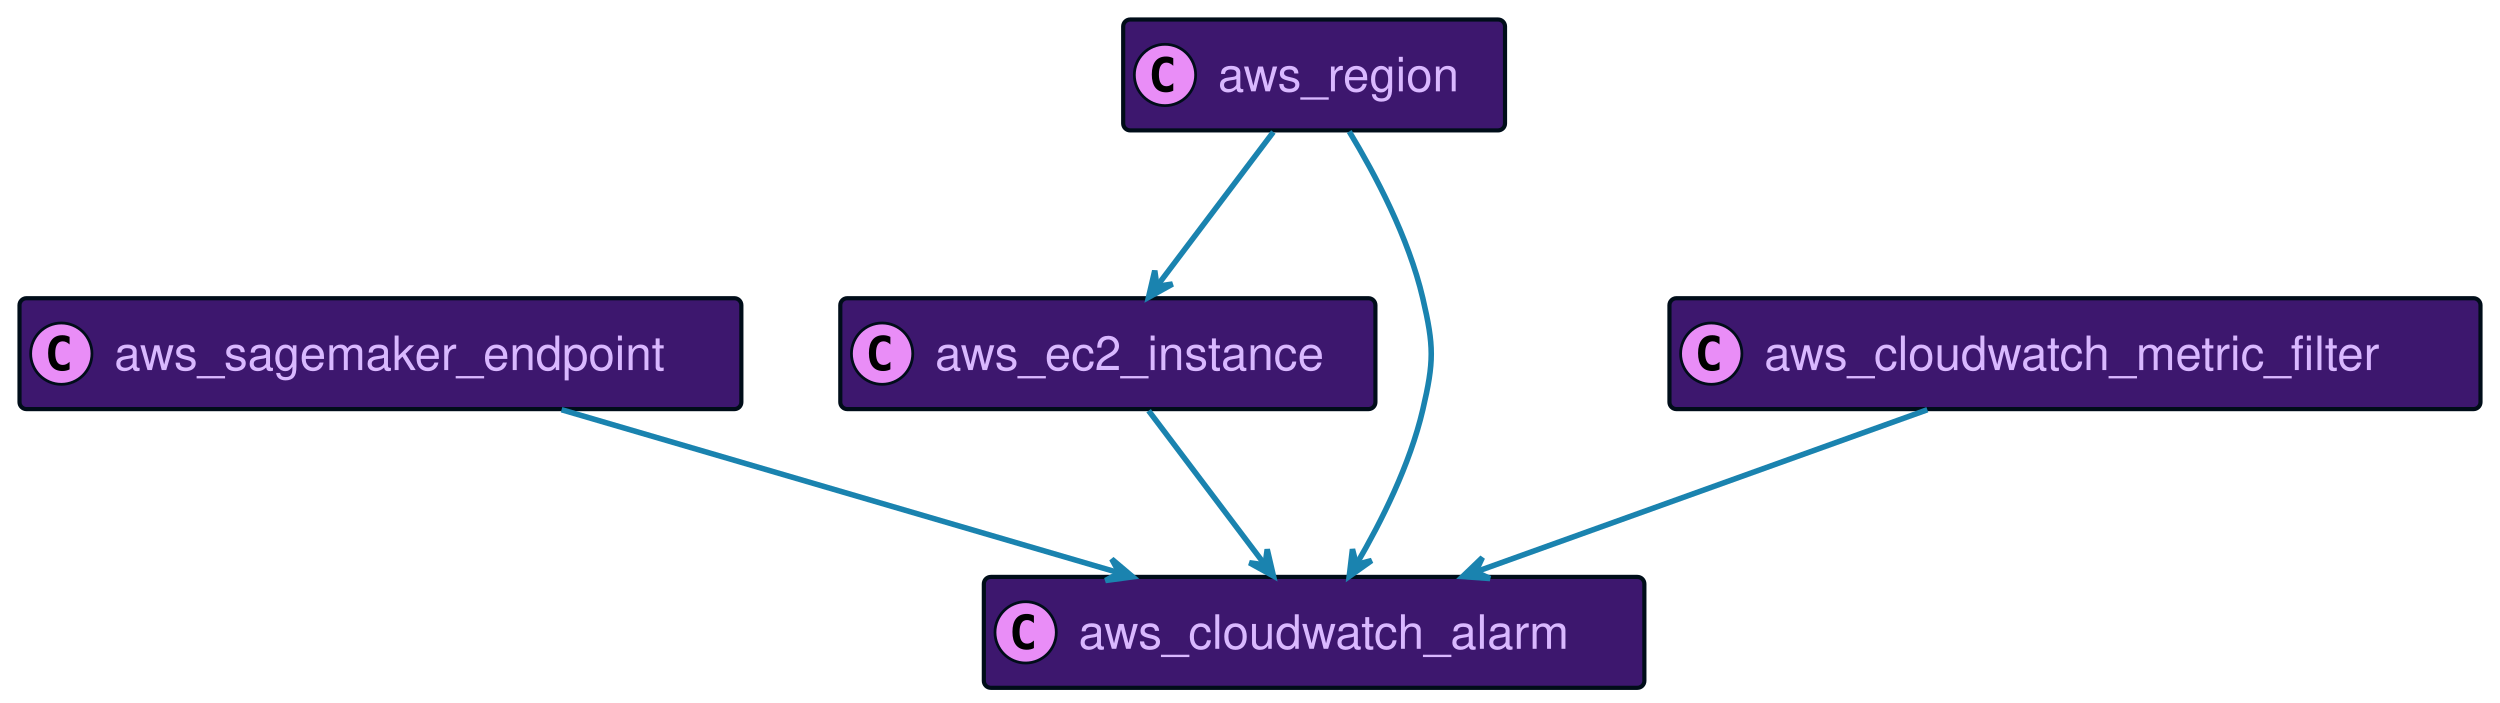
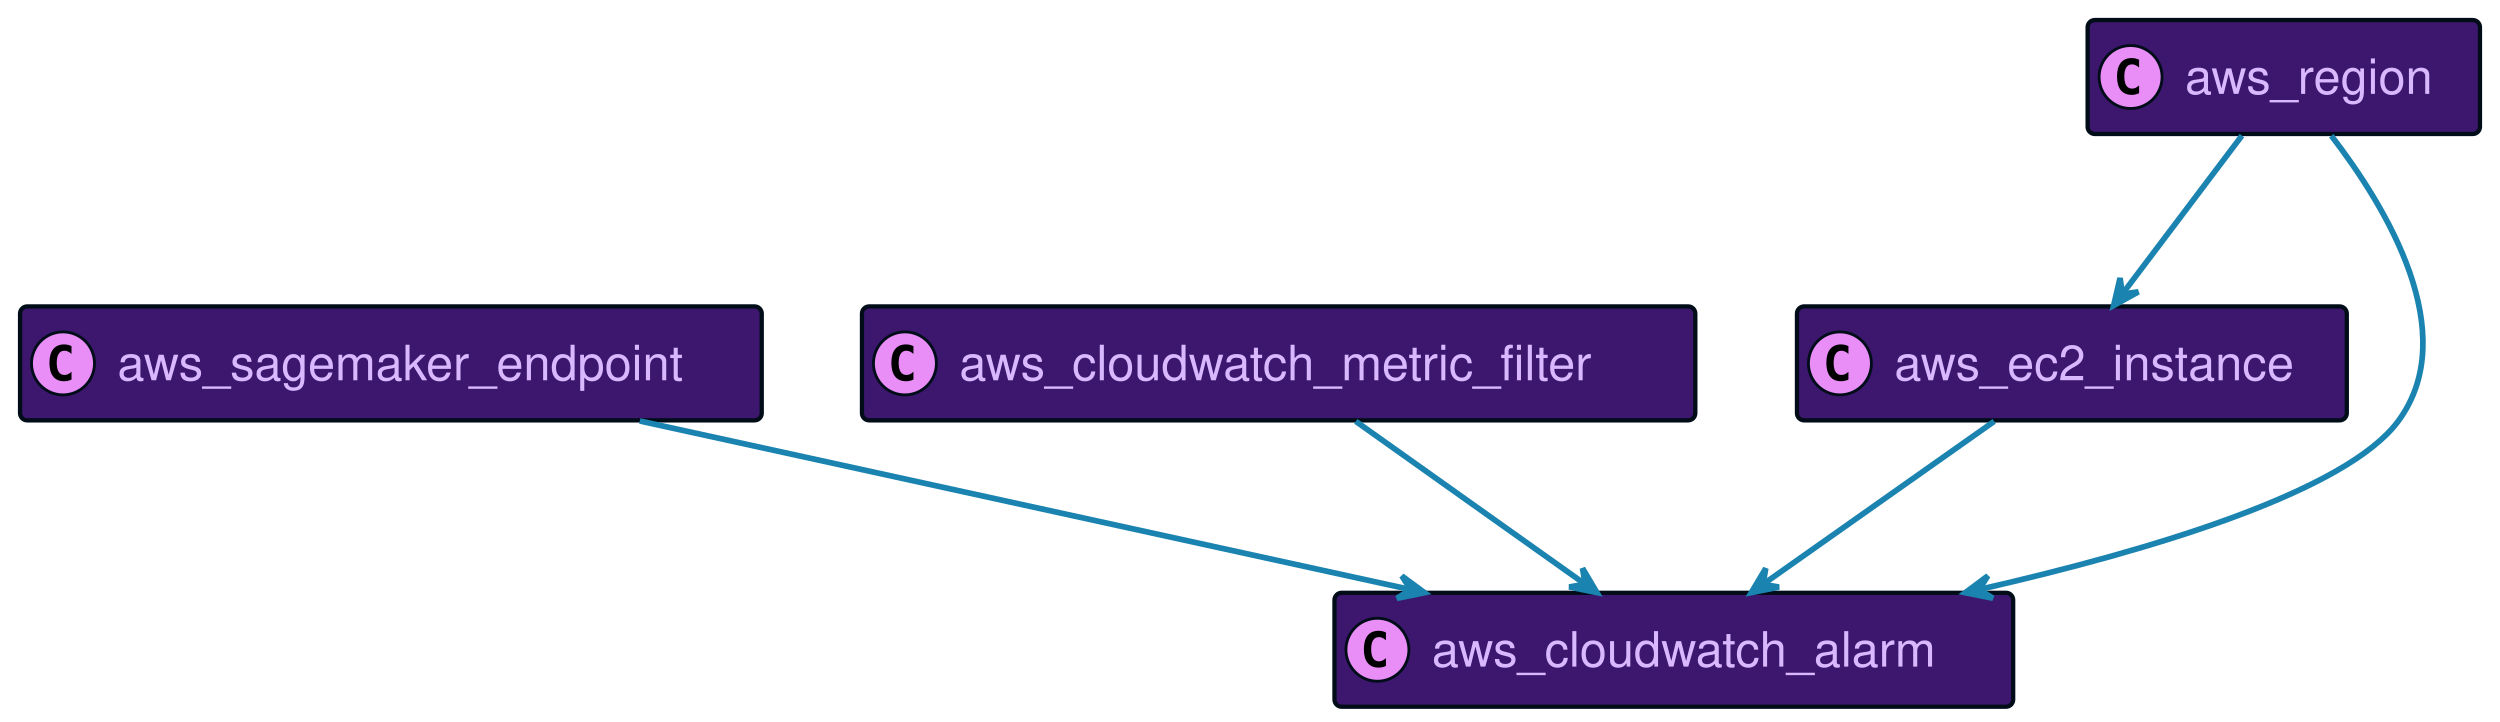
- <svg xmlns="http://www.w3.org/2000/svg" xmlns:xlink="http://www.w3.org/1999/xlink" width="897" height="252" preserveAspectRatio="none" style="width:897px;height:252px;background:#00000000">
-   <a xlink:actuate="onRequest" xlink:href="#a" xlink:show="new" xlink:title="#aws_sagemaker_endpoint" xlink:type="simple" target="_top">
-     <rect id="a" width="259" height="39.789" x="7" y="107" fill="#3D176E" rx="2.5" ry="2.5" style="stroke:#000d19;stroke-width:1.5" />
+ <svg xmlns="http://www.w3.org/2000/svg" xmlns:xlink="http://www.w3.org/1999/xlink" width="873" height="252" preserveAspectRatio="none" style="width:873px;height:252px;background:#00000000">
+   <a xlink:actuate="onRequest" xlink:href="#a" xlink:show="new" xlink:title="#aws_ec2_instance" xlink:type="simple" target="_top">
+     <rect id="a" width="192" height="39.789" x="627.5" y="107" fill="#3D176E" rx="2.5" ry="2.5" style="stroke:#000d19;stroke-width:1.5" />
+     <circle cx="642.5" cy="126.894" r="11" fill="#E98DF7" style="stroke:#000d19;stroke-width:1" />
+     <path d="M645.469 132.535q-.578.297-1.219.438-.64.156-1.344.156-2.5 0-3.828-1.64-1.312-1.657-1.312-4.782t1.312-4.781q1.328-1.657 3.828-1.657.703 0 1.344.157.656.156 1.219.453v2.719q-.625-.579-1.219-.844-.594-.281-1.219-.281-1.343 0-2.031 1.078-.688 1.062-.688 3.156 0 2.094.688 3.172.688 1.062 2.031 1.062.625 0 1.219-.265.594-.281 1.219-.86v2.72Z" />
+     <text x="661.5" y="132.78" fill="#D9B8FF" font-family="Helvetica" font-size="17" textLength="150">aws_ec2_instance</text>
+   </a>
+   <a xlink:actuate="onRequest" xlink:href="#b" xlink:show="new" xlink:title="#aws_sagemaker_endpoint" xlink:type="simple" target="_top">
+     <rect id="b" width="259" height="39.789" x="7" y="107" fill="#3D176E" rx="2.5" ry="2.5" style="stroke:#000d19;stroke-width:1.5" />
    <circle cx="22" cy="126.894" r="11" fill="#E98DF7" style="stroke:#000d19;stroke-width:1" />
    <path d="M24.969 132.535q-.578.297-1.219.438-.64.156-1.344.156-2.5 0-3.828-1.64-1.312-1.657-1.312-4.782t1.312-4.781q1.328-1.657 3.828-1.657.703 0 1.344.157.656.156 1.219.453v2.719q-.625-.579-1.219-.844-.594-.281-1.219-.281-1.343 0-2.031 1.078-.688 1.062-.688 3.156 0 2.094.688 3.172.688 1.062 2.031 1.062.625 0 1.219-.265.594-.281 1.219-.86v2.72Z" />
    <text x="41" y="132.78" fill="#D9B8FF" font-family="Helvetica" font-size="17" textLength="217">aws_sagemaker_endpoint</text>
  </a>
-   <a xlink:actuate="onRequest" xlink:href="#b" xlink:show="new" xlink:title="#aws_ec2_instance" xlink:type="simple" target="_top">
-     <rect id="b" width="192" height="39.789" x="301.5" y="107" fill="#3D176E" rx="2.5" ry="2.5" style="stroke:#000d19;stroke-width:1.5" />
-     <circle cx="316.5" cy="126.894" r="11" fill="#E98DF7" style="stroke:#000d19;stroke-width:1" />
-     <path d="M319.469 132.535q-.578.297-1.219.438-.64.156-1.344.156-2.5 0-3.828-1.64-1.312-1.657-1.312-4.782t1.312-4.781q1.328-1.657 3.828-1.657.703 0 1.344.157.656.156 1.219.453v2.719q-.625-.579-1.219-.844-.594-.281-1.219-.281-1.344 0-2.031 1.078-.688 1.062-.688 3.156 0 2.094.688 3.172.688 1.062 2.031 1.062.625 0 1.219-.265.594-.281 1.219-.86v2.72Z" />
-     <text x="335.5" y="132.78" fill="#D9B8FF" font-family="Helvetica" font-size="17" textLength="150">aws_ec2_instance</text>
-   </a>
  <a xlink:actuate="onRequest" xlink:href="#c" xlink:show="new" xlink:title="#aws_cloudwatch_alarm" xlink:type="simple" target="_top">
-     <rect id="c" width="237" height="39.789" x="353" y="207" fill="#3D176E" rx="2.5" ry="2.5" style="stroke:#000d19;stroke-width:1.5" />
-     <circle cx="368" cy="226.894" r="11" fill="#E98DF7" style="stroke:#000d19;stroke-width:1" />
-     <path d="M370.969 232.535q-.578.297-1.219.438-.64.156-1.344.156-2.5 0-3.828-1.64-1.312-1.657-1.312-4.782t1.312-4.781q1.328-1.656 3.828-1.656.703 0 1.344.156.656.156 1.219.453v2.719q-.625-.579-1.219-.844-.594-.281-1.219-.281-1.344 0-2.031 1.078-.688 1.062-.688 3.156 0 2.094.688 3.172.688 1.062 2.031 1.062.625 0 1.219-.265.594-.281 1.219-.86v2.72Z" />
-     <text x="387" y="232.78" fill="#D9B8FF" font-family="Helvetica" font-size="17" textLength="195">aws_cloudwatch_alarm</text>
+     <rect id="c" width="237" height="39.789" x="466" y="207" fill="#3D176E" rx="2.5" ry="2.5" style="stroke:#000d19;stroke-width:1.5" />
+     <circle cx="481" cy="226.894" r="11" fill="#E98DF7" style="stroke:#000d19;stroke-width:1" />
+     <path d="M483.969 232.535q-.578.297-1.219.438-.64.156-1.344.156-2.5 0-3.828-1.64-1.312-1.657-1.312-4.782t1.312-4.781q1.328-1.656 3.828-1.656.703 0 1.344.156.656.156 1.219.453v2.719q-.625-.579-1.219-.844-.594-.281-1.219-.281-1.344 0-2.031 1.078-.688 1.062-.688 3.156 0 2.094.688 3.172.688 1.062 2.031 1.062.625 0 1.219-.265.594-.281 1.219-.86v2.72Z" />
+     <text x="500" y="232.78" fill="#D9B8FF" font-family="Helvetica" font-size="17" textLength="195">aws_cloudwatch_alarm</text>
  </a>
  <a xlink:actuate="onRequest" xlink:href="#d" xlink:show="new" xlink:title="#aws_cloudwatch_metric_filter" xlink:type="simple" target="_top">
-     <rect id="d" width="291" height="39.789" x="599" y="107" fill="#3D176E" rx="2.5" ry="2.5" style="stroke:#000d19;stroke-width:1.5" />
-     <circle cx="614" cy="126.894" r="11" fill="#E98DF7" style="stroke:#000d19;stroke-width:1" />
-     <path d="M616.969 132.535q-.578.297-1.219.438-.64.156-1.344.156-2.5 0-3.828-1.64-1.312-1.657-1.312-4.782t1.312-4.781q1.328-1.657 3.828-1.657.703 0 1.344.157.656.156 1.219.453v2.719q-.625-.579-1.219-.844-.594-.281-1.219-.281-1.343 0-2.031 1.078-.688 1.062-.688 3.156 0 2.094.688 3.172.688 1.062 2.031 1.062.625 0 1.219-.265.594-.281 1.219-.86v2.72Z" />
-     <text x="633" y="132.78" fill="#D9B8FF" font-family="Helvetica" font-size="17" textLength="249">aws_cloudwatch_metric_filter</text>
+     <rect id="d" width="291" height="39.789" x="301" y="107" fill="#3D176E" rx="2.5" ry="2.5" style="stroke:#000d19;stroke-width:1.5" />
+     <circle cx="316" cy="126.894" r="11" fill="#E98DF7" style="stroke:#000d19;stroke-width:1" />
+     <path d="M318.969 132.535q-.578.297-1.219.438-.64.156-1.344.156-2.5 0-3.828-1.64-1.312-1.657-1.312-4.782t1.312-4.781q1.328-1.657 3.828-1.657.703 0 1.344.157.656.156 1.219.453v2.719q-.625-.579-1.219-.844-.594-.281-1.219-.281-1.344 0-2.031 1.078-.688 1.062-.688 3.156 0 2.094.688 3.172.688 1.062 2.031 1.062.625 0 1.219-.265.594-.281 1.219-.86v2.72Z" />
+     <text x="335" y="132.78" fill="#D9B8FF" font-family="Helvetica" font-size="17" textLength="249">aws_cloudwatch_metric_filter</text>
  </a>
  <a xlink:actuate="onRequest" xlink:href="#e" xlink:show="new" xlink:title="#aws_region" xlink:type="simple" target="_top">
-     <rect id="e" width="137" height="39.789" x="403" y="7" fill="#3D176E" rx="2.5" ry="2.5" style="stroke:#000d19;stroke-width:1.5" />
-     <circle cx="418" cy="26.895" r="11" fill="#E98DF7" style="stroke:#000d19;stroke-width:1" />
-     <path d="M420.969 32.535q-.578.297-1.219.438-.64.156-1.344.156-2.5 0-3.828-1.64-1.312-1.657-1.312-4.782t1.312-4.781q1.328-1.656 3.828-1.656.703 0 1.344.156.656.156 1.219.453v2.719q-.625-.578-1.219-.844-.594-.281-1.219-.281-1.344 0-2.031 1.078-.688 1.062-.688 3.156 0 2.094.688 3.172.688 1.062 2.031 1.062.625 0 1.219-.265.594-.281 1.219-.86v2.72Z" />
-     <text x="437" y="32.78" fill="#D9B8FF" font-family="Helvetica" font-size="17" textLength="95">aws_region</text>
+     <rect id="e" width="137" height="39.789" x="729" y="7" fill="#3D176E" rx="2.5" ry="2.5" style="stroke:#000d19;stroke-width:1.5" />
+     <circle cx="744" cy="26.895" r="11" fill="#E98DF7" style="stroke:#000d19;stroke-width:1" />
+     <path d="M746.969 32.535q-.578.297-1.219.438-.64.156-1.344.156-2.5 0-3.828-1.64-1.312-1.657-1.312-4.782t1.312-4.781q1.328-1.656 3.828-1.656.703 0 1.344.156.656.156 1.219.453v2.719q-.625-.578-1.219-.844-.594-.281-1.219-.281-1.343 0-2.031 1.078-.688 1.062-.688 3.156 0 2.094.688 3.172.688 1.062 2.031 1.062.625 0 1.219-.265.594-.281 1.219-.86v2.72Z" />
+     <text x="763" y="32.78" fill="#D9B8FF" font-family="Helvetica" font-size="17" textLength="95">aws_region</text>
  </a>
-   <path fill="none" d="m201.49 147.01 200.01 58.51" style="stroke:#1a83af;stroke-width:2" />
-   <path fill="#1A83AF" d="m406.41 206.96-7.52-6.36 2.72 4.96-4.96 2.72 9.76-1.32z" style="stroke:#1a83af;stroke-width:2" />
-   <path fill="none" d="m412.12 147.36 41.65 55.16" style="stroke:#1a83af;stroke-width:2" />
-   <path fill="#1A83AF" d="m456.91 206.68-2.238-9.591-.778 5.603-5.603-.778 8.619 4.766z" style="stroke:#1a83af;stroke-width:2" />
-   <path fill="none" d="M691.54 147.01c-46.47 16.68-113.94 40.9-161.89 58.12" style="stroke:#1a83af;stroke-width:2" />
-   <path fill="#1A83AF" d="m524.78 206.87 9.824.7-5.122-2.4 2.4-5.123-7.102 6.823z" style="stroke:#1a83af;stroke-width:2" />
-   <path fill="none" d="M484.1 47.18c9.35 15.44 21.32 38.07 26.4 59.82 4.04 17.31 4.04 22.69 0 40-4.6 19.71-14.86 40.15-23.71 55.3" style="stroke:#1a83af;stroke-width:2" />
-   <path fill="#1A83AF" d="m484.1 206.82 8.038-5.691-5.482 1.394-1.394-5.483-1.162 9.78z" style="stroke:#1a83af;stroke-width:2" />
-   <path fill="none" d="m456.88 47.36-41.65 55.16" style="stroke:#1a83af;stroke-width:2" />
-   <path fill="#1A83AF" d="m412.09 106.68 8.62-4.766-5.604.778-.778-5.603-2.238 9.591z" style="stroke:#1a83af;stroke-width:2" />
+   <path fill="none" d="M696.37 147.13c-23.15 16.32-56.45 39.8-80.69 56.89" style="stroke:#1a83af;stroke-width:2" />
+   <path fill="#1A83AF" d="m611.56 206.92 9.659-1.925-5.575-.96.96-5.574-5.044 8.459z" style="stroke:#1a83af;stroke-width:2" />
+   <path fill="none" d="M223.41 147.01c77.31 16.91 190.02 41.57 268.89 58.82" style="stroke:#1a83af;stroke-width:2" />
+   <path fill="#1A83AF" d="m497.45 206.96-7.934-5.835 3.05 4.764-4.764 3.05 9.648-1.979z" style="stroke:#1a83af;stroke-width:2" />
+   <path fill="none" d="M473.44 147.13c22.98 16.32 56.04 39.8 80.11 56.89" style="stroke:#1a83af;stroke-width:2" />
+   <path fill="#1A83AF" d="m557.63 206.92-5.01-8.48.938 5.58-5.58.937 9.652 1.963z" style="stroke:#1a83af;stroke-width:2" />
+   <path fill="none" d="M814.1 47.4c19.31 25.05 45.87 69.05 23.4 99.6-18.1 24.61-85.47 44.94-146.14 58.81" style="stroke:#1a83af;stroke-width:2" />
+   <path fill="#1A83AF" d="m686.26 206.97 9.66 1.92-4.783-3.021 3.02-4.783-7.897 5.884z" style="stroke:#1a83af;stroke-width:2" />
+   <path fill="none" d="m782.88 47.36-41.65 55.16" style="stroke:#1a83af;stroke-width:2" />
+   <path fill="#1A83AF" d="m738.09 106.68 8.62-4.766-5.604.778-.778-5.603-2.238 9.591z" style="stroke:#1a83af;stroke-width:2" />
</svg>
